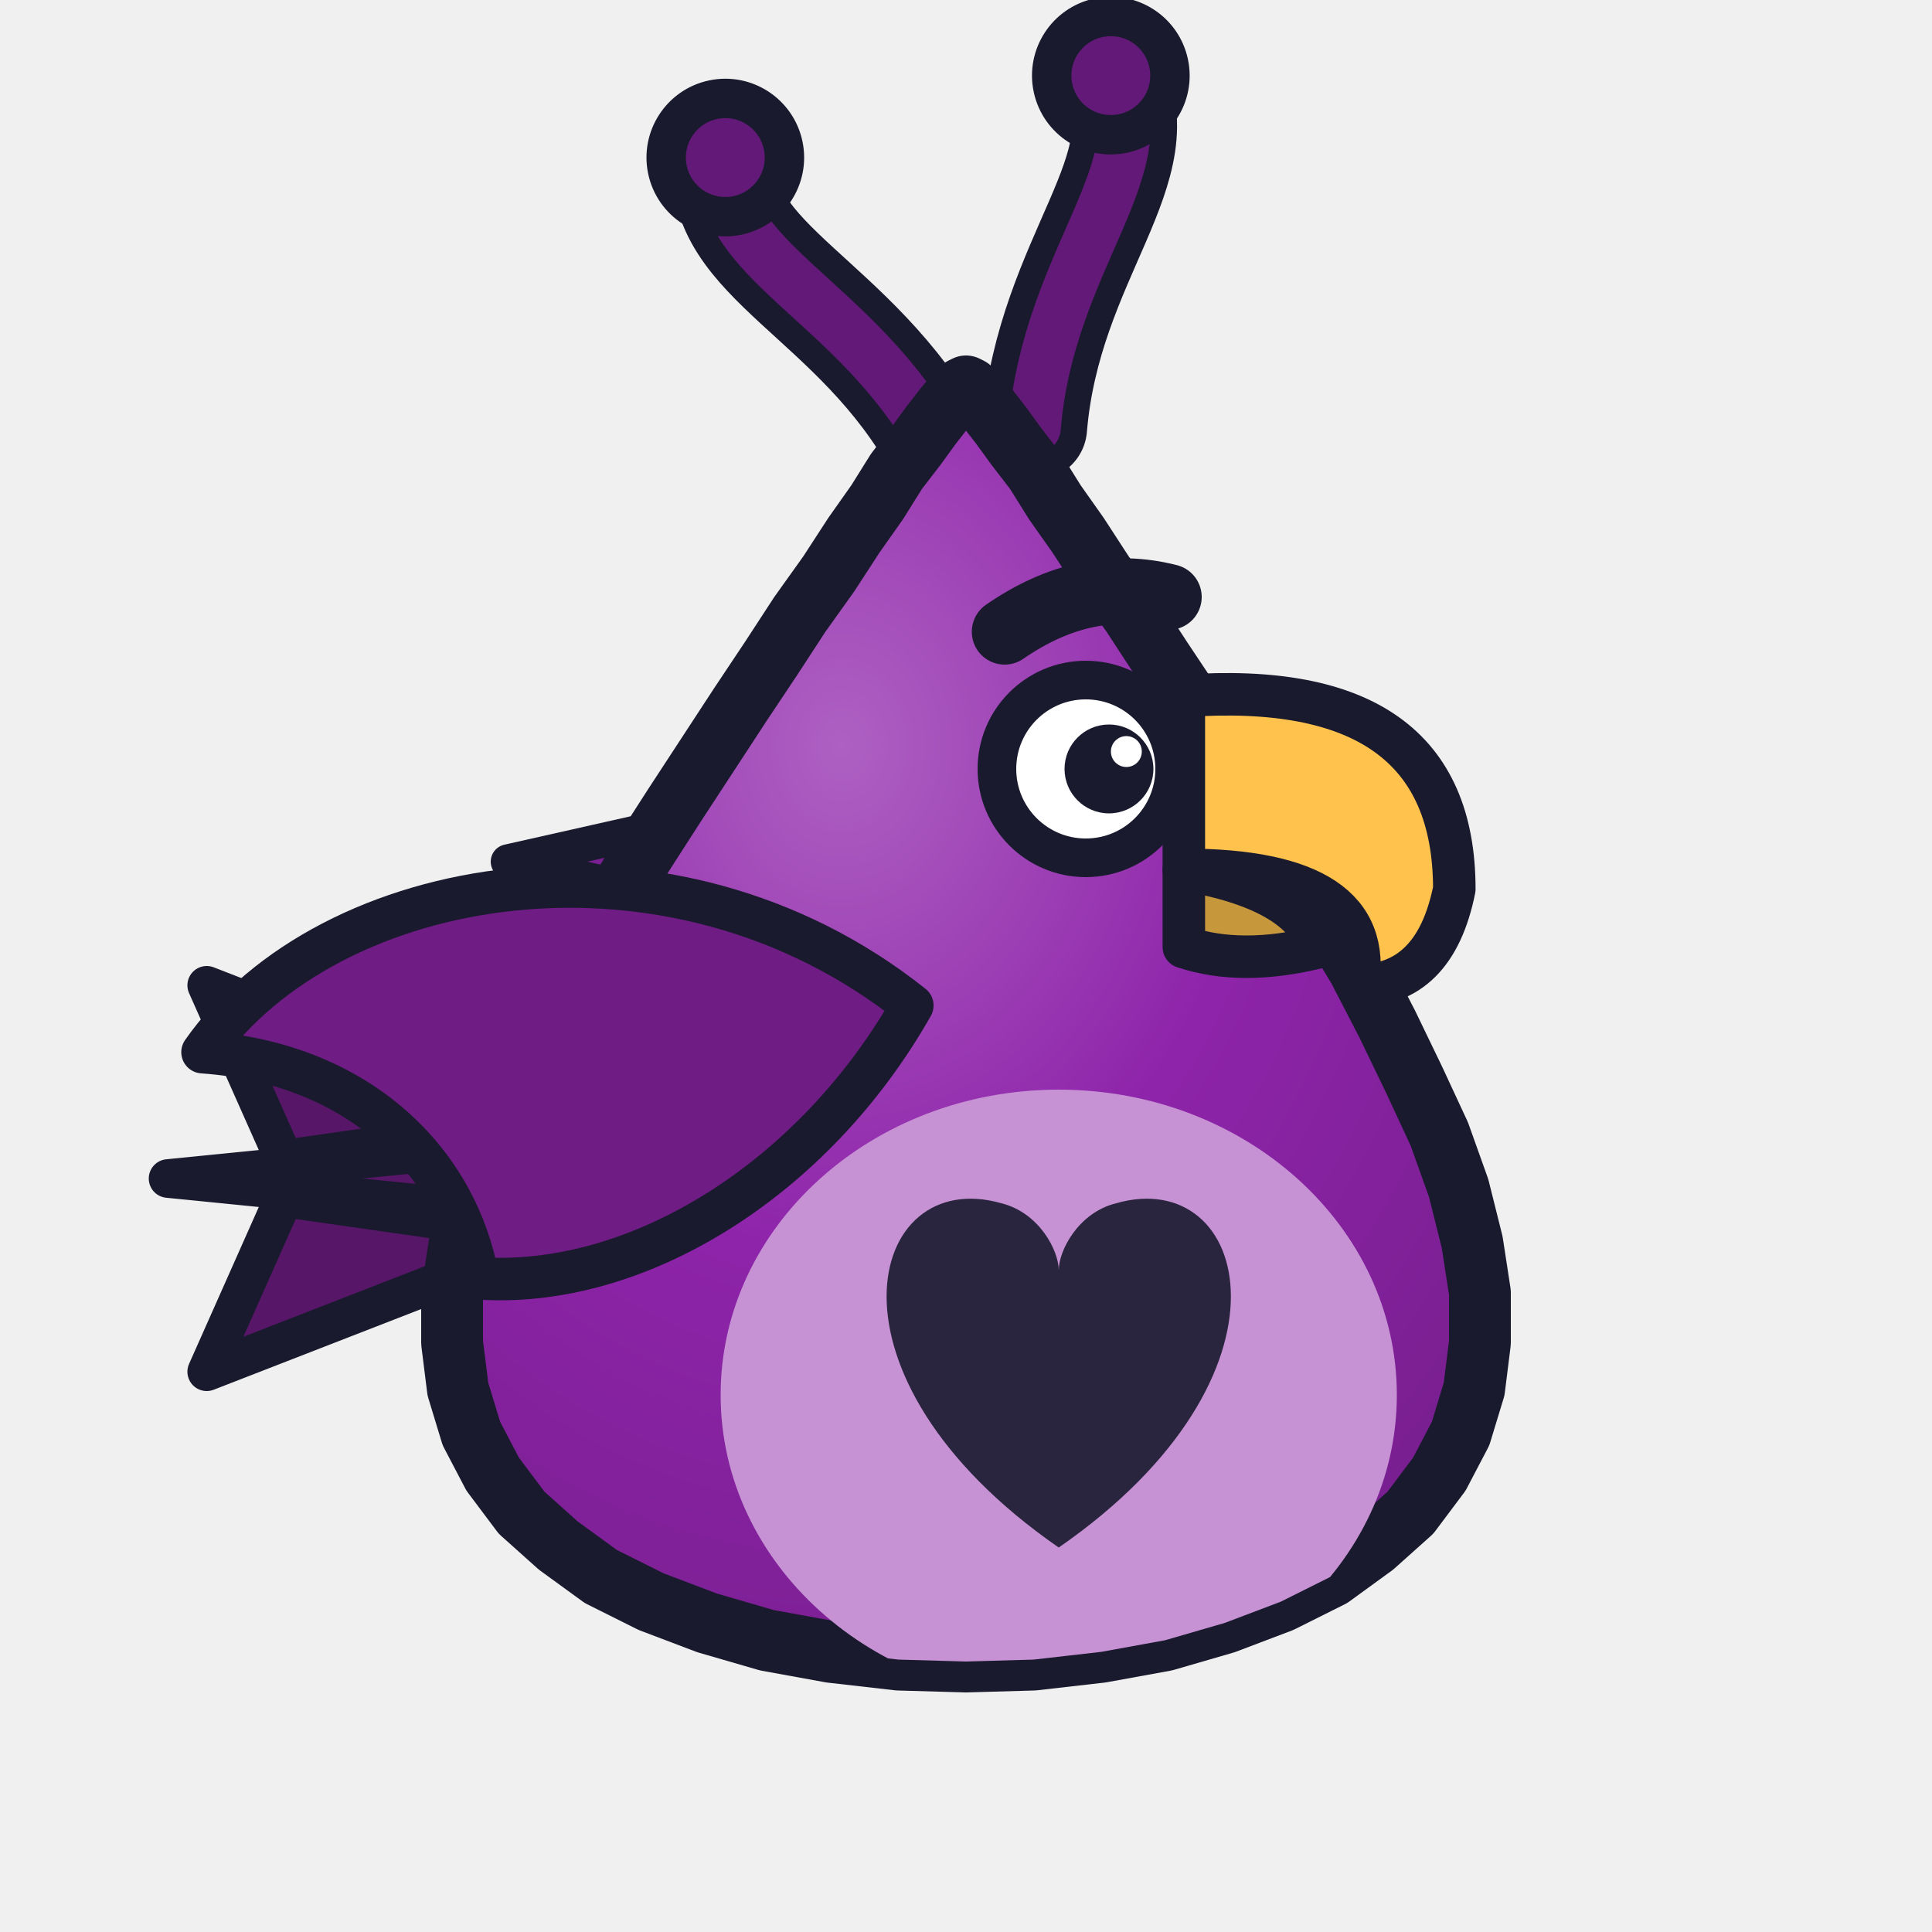
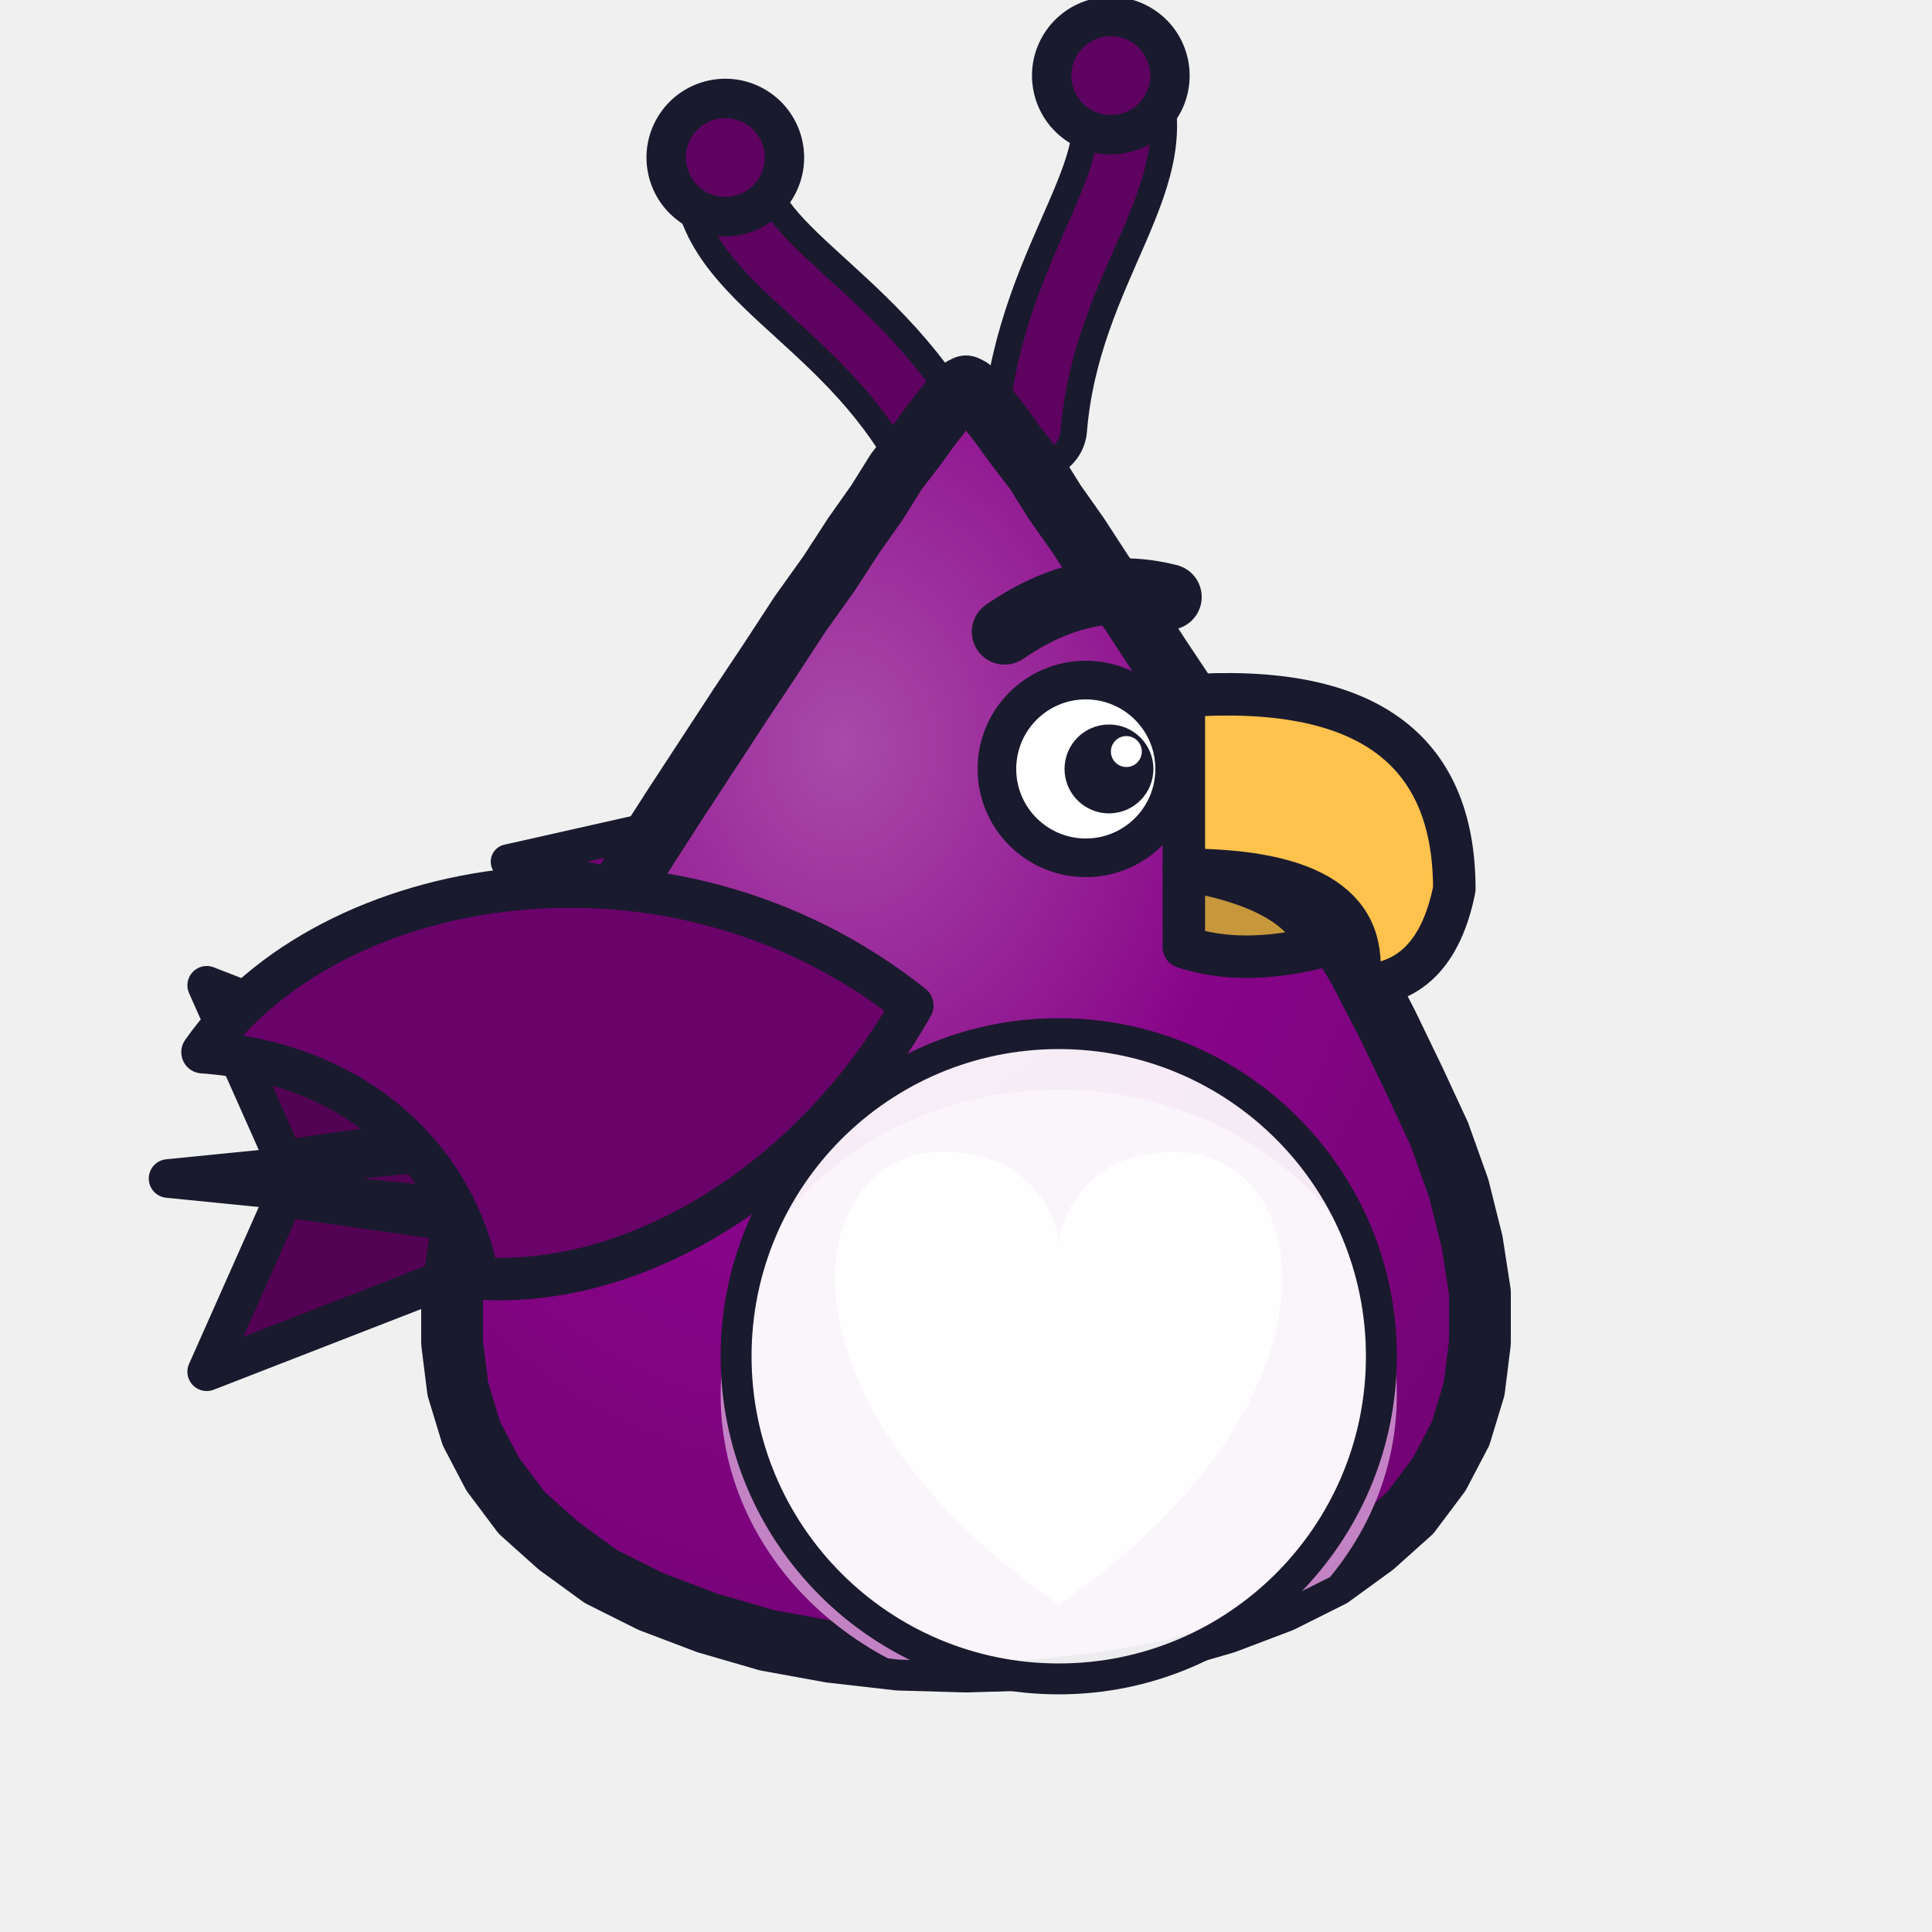
- <svg xmlns="http://www.w3.org/2000/svg" viewBox="0 0 100 100" data-kind="color" data-color="purple" data-side-frame="2" data-ver="5" data-character="보라">
+ <svg xmlns="http://www.w3.org/2000/svg" viewBox="0 0 100 100" data-kind="color" data-color="purple" data-side-frame="2" data-ver="7a" data-character="보라">
  <defs>
    <radialGradient id="gspurple" cx="38%" cy="28%" r="80%">
-       <stop offset="0" stop-color="#AE61C2" />
-       <stop offset=".5" stop-color="#8E24AA" />
-       <stop offset="1" stop-color="#791F90" />
+       <stop offset="0" stop-color="#A94AA9" />
+       <stop offset=".5" stop-color="#870488" />
+       <stop offset="1" stop-color="#730374" />
    </radialGradient>
    <clipPath id="cspurple">
      <path d="M50 20 50.2 20.1 50.6 20.5 51.1 21.1 51.8 22 52.6 23.1 53.6 24.4 54.6 26 55.8 27.7 57.1 29.7 58.6 31.8 60.1 34.1 61.7 36.5 63.4 39.1 65.1 41.7 66.9 44.5 68.6 47.3 70.3 50.1 71.8 53 73.2 55.9 74.5 58.7 75.5 61.5 76.2 64.3 76.6 66.9 76.6 69.5 76.3 71.9 75.6 74.2 74.5 76.3 73 78.3 71.1 80 68.9 81.6 66.3 82.9 63.4 84 60.3 84.9 57 85.5 53.5 85.9 50 86 46.5 85.9 43 85.5 39.7 84.9 36.6 84 33.7 82.9 31.1 81.6 28.9 80 27 78.3 25.5 76.3 24.4 74.2 23.7 71.9 23.4 69.5 23.4 66.9 23.8 64.3 24.5 61.5 25.5 58.7 26.8 55.9 28.2 53 29.7 50.1 31.4 47.3 33.1 44.5 34.9 41.7 36.6 39.1 38.3 36.5 39.9 34.1 41.4 31.8 42.9 29.7 44.2 27.7 45.4 26 46.4 24.4 47.4 23.1 48.2 22 48.9 21.1 49.4 20.5 49.8 20.1Z" />
    </clipPath>
  </defs>
-   <g fill="#581669" stroke="#1A1A2E" stroke-width="2" stroke-linejoin="round">
+   <g fill="#540254" stroke="#1A1A2E" stroke-width="2" stroke-linejoin="round">
    <path d="M28.7 58 L10.7 51 L14.7 60Z" />
    <path d="M28.7 64 L10.7 71 L14.7 62Z" />
    <path d="M28.7 59 L8.7 61 L28.7 63Z" />
  </g>
  <g transform="translate(50.7 21) rotate(-12) scale(.85)">
    <path d="M-3 2 C-6 -8 -14 -12 -12 -18" fill="none" stroke="#1A1A2E" stroke-width="6.4" stroke-linecap="round" />
-     <path d="M-3 2 C-6 -8 -14 -12 -12 -18" fill="none" stroke="#631977" stroke-width="3.2" stroke-linecap="round" />
+     <path d="M-3 2 C-6 -8 -14 -12 -12 -18" fill="none" stroke="#5E035F" stroke-width="3.2" stroke-linecap="round" />
    <path d="M3 2 C6 -8 14 -12 12 -18" fill="none" stroke="#1A1A2E" stroke-width="6.4" stroke-linecap="round" />
-     <path d="M3 2 C6 -8 14 -12 12 -18" fill="none" stroke="#631977" stroke-width="3.2" stroke-linecap="round" />
-     <circle cx="-12" cy="-18" r="3.6" fill="#631977" stroke="#1A1A2E" stroke-width="2.4" stroke-linejoin="round" />
-     <circle cx="12" cy="-18" r="3.6" fill="#631977" stroke="#1A1A2E" stroke-width="2.4" stroke-linejoin="round" />
+     <path d="M3 2 C6 -8 14 -12 12 -18" fill="none" stroke="#5E035F" stroke-width="3.2" stroke-linecap="round" />
+     <circle cx="-12" cy="-18" r="3.6" fill="#5E035F" stroke="#1A1A2E" stroke-width="2.4" stroke-linejoin="round" />
+     <circle cx="12" cy="-18" r="3.6" fill="#5E035F" stroke="#1A1A2E" stroke-width="2.4" stroke-linejoin="round" />
  </g>
-   <path transform="translate(0 -2)" d="M34.3 44.8 L26.3 46.6 L34.3 48.4Z" fill="#7A1F92" stroke="#1A1A2E" stroke-width="1.8" stroke-linejoin="round" />
-   <path transform="translate(0 -2)" d="M34.3 48.2 L26.3 50 L34.3 51.8Z" fill="#7A1F92" stroke="#1A1A2E" stroke-width="1.8" stroke-linejoin="round" />
+   <path transform="translate(0 -2)" d="M34.3 44.8 L26.3 46.6 L34.3 48.4Z" fill="#740375" stroke="#1A1A2E" stroke-width="1.8" stroke-linejoin="round" />
+   <path transform="translate(0 -2)" d="M34.3 48.2 L26.3 50 L34.3 51.8Z" fill="#740375" stroke="#1A1A2E" stroke-width="1.8" stroke-linejoin="round" />
  <path d="M50 20 50.2 20.1 50.6 20.5 51.1 21.1 51.8 22 52.6 23.1 53.6 24.4 54.6 26 55.8 27.7 57.1 29.7 58.6 31.8 60.1 34.1 61.7 36.5 63.4 39.1 65.1 41.7 66.9 44.5 68.6 47.3 70.3 50.1 71.8 53 73.2 55.9 74.5 58.7 75.5 61.5 76.2 64.3 76.6 66.9 76.6 69.5 76.3 71.9 75.6 74.2 74.5 76.3 73 78.3 71.1 80 68.9 81.6 66.3 82.9 63.4 84 60.3 84.9 57 85.5 53.5 85.9 50 86 46.5 85.9 43 85.5 39.7 84.9 36.6 84 33.7 82.9 31.1 81.6 28.9 80 27 78.3 25.5 76.3 24.4 74.2 23.7 71.9 23.4 69.5 23.4 66.9 23.8 64.3 24.5 61.5 25.5 58.7 26.8 55.9 28.2 53 29.7 50.1 31.4 47.3 33.1 44.5 34.9 41.7 36.6 39.1 38.3 36.5 39.9 34.1 41.4 31.8 42.9 29.7 44.2 27.7 45.4 26 46.4 24.4 47.4 23.1 48.2 22 48.9 21.1 49.4 20.5 49.8 20.1Z" fill="url(#gspurple)" stroke="#1A1A2E" stroke-width="3.2" stroke-linejoin="round" />
  <g clip-path="url(#cspurple)">
-     <ellipse cx="54.8" cy="72.2" rx="17.5" ry="15.8" fill="#C692D4" />
+     <ellipse cx="54.8" cy="72.2" rx="17.5" ry="15.8" fill="#C382C4" />
  </g>
-   <g transform="translate(54.8 70.2) scale(0.495) translate(-50 -50)">
-     <path d="M50 70 C24 52 30 30 44 34 C48 35 50 39 50 41 C50 39 52 35 56 34 C70 30 76 52 50 70z" fill="#1A1A2E" fill-opacity=".9" />
+   <circle cx="54.8" cy="70.2" r="16.7" fill="#FFFFFF" fill-opacity=".92" stroke="#1A1A2E" stroke-width="1.6" />
+   <g transform="translate(54.8 70.2) scale(0.643) translate(-50 -50)">
+     <path d="M50 70 C24 52 30 30 44 34 C48 35 50 39 50 41 C50 39 52 35 56 34 C70 30 76 52 50 70z" fill="#FFFFFF" fill-opacity=".9" />
  </g>
  <path d="M60.5 30.9 Q56.2 29.8 52 32.7" fill="none" stroke="#1A1A2E" stroke-width="3.4" stroke-linecap="round" />
  <circle cx="56.2" cy="39.8" r="4.6" fill="#fff" stroke="#1A1A2E" stroke-width="2" />
  <circle cx="57.4" cy="39.8" r="2.3" fill="#1A1A2E" />
  <circle cx="58.3" cy="38.9" r="0.8" fill="#fff" />
  <path d="M61.275 45.02 Q67.275 46.02 68.275 49.02 Q64.275 50.02 61.275 49.02Z" fill="#C7973C" stroke="#1A1A2E" stroke-width="2.2" stroke-linejoin="round" />
  <path d="M61.275 36.02 Q75.275 35.02 75.275 46.02 Q74.275 51.02 70.275 51.02 Q71.275 45.02 61.275 45.02Z" fill="#FFC24D" stroke="#1A1A2E" stroke-width="2.2" stroke-linejoin="round" />
  <path d="M61.275 36.02 Q75.275 35.02 75.275 46.02 Q74.275 51.02 70.275 51.02 Q71.275 45.02 61.275 45.02Z" fill="none" stroke="#fff" stroke-opacity=".0" />
  <g transform="rotate(-10 48.6 51.8)">
-     <path d="M48.6 51.8 C38 39.8 20 39.8 12 47.8 C20 49.8 24 55.8 24 61.8 C32 63.8 42 59.8 48.6 51.8Z" transform="translate(-1.4 0)" fill="#6F1C85" stroke="#1A1A2E" stroke-width="2.2" stroke-linejoin="round" />
+     <path d="M48.6 51.8 C38 39.8 20 39.8 12 47.8 C20 49.8 24 55.8 24 61.8 C32 63.8 42 59.8 48.6 51.8Z" transform="translate(-1.4 0)" fill="#69036A" stroke="#1A1A2E" stroke-width="2.2" stroke-linejoin="round" />
  </g>
</svg>
